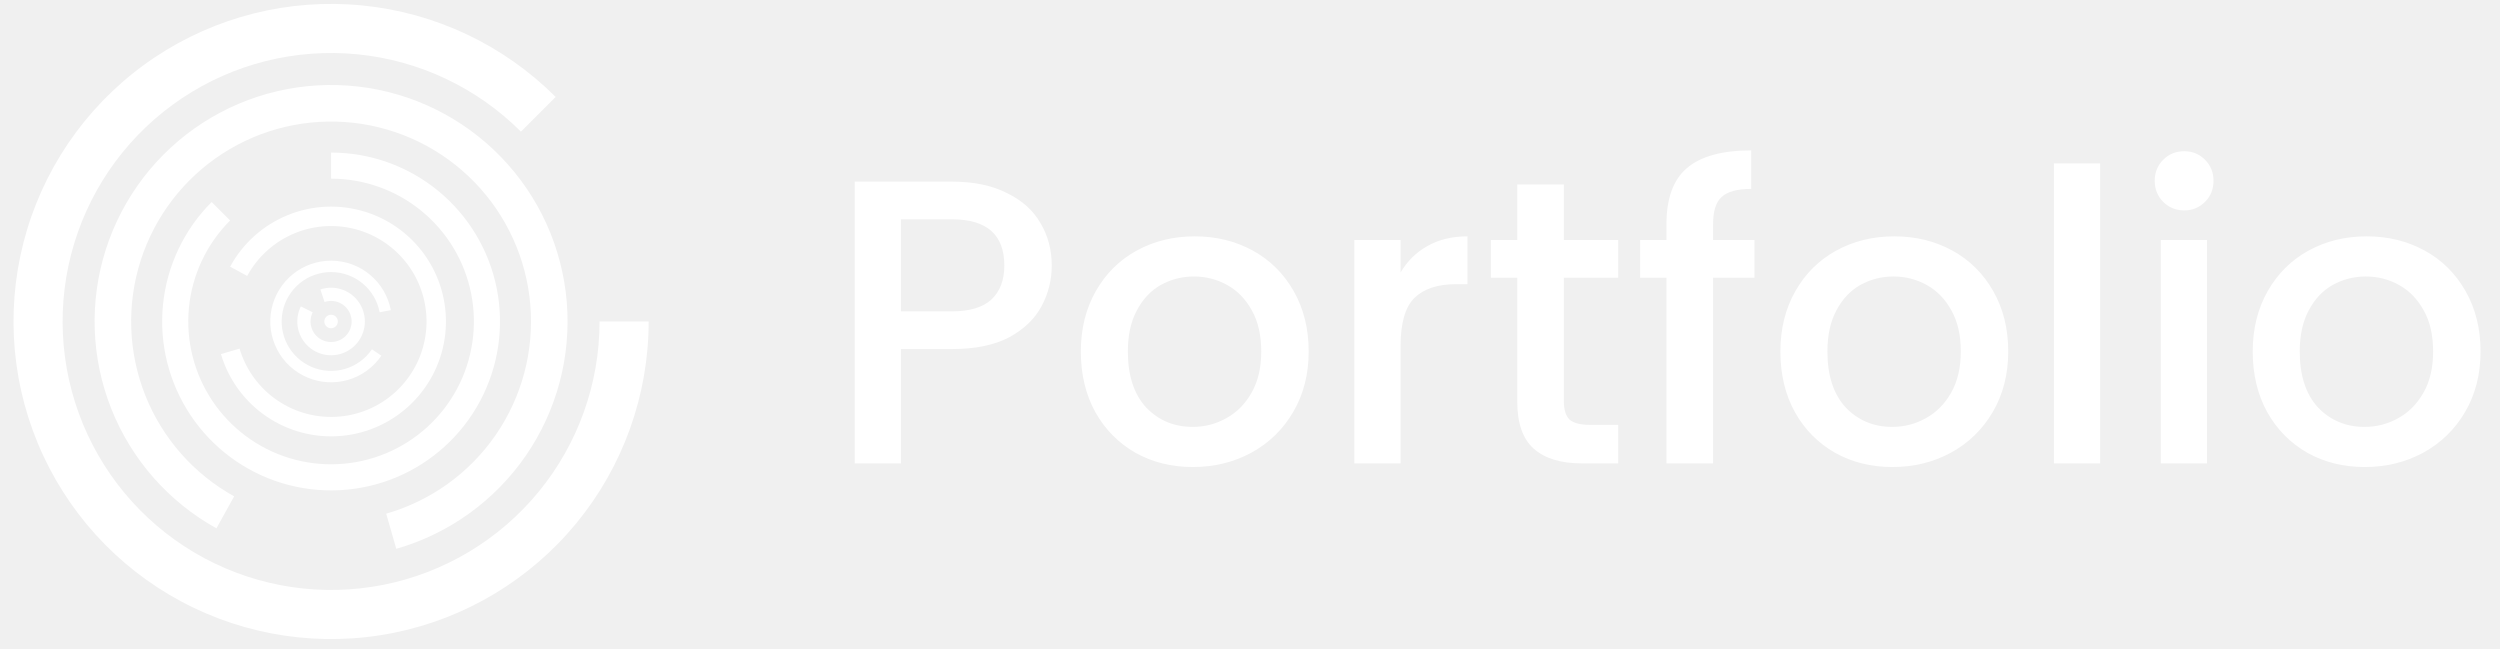
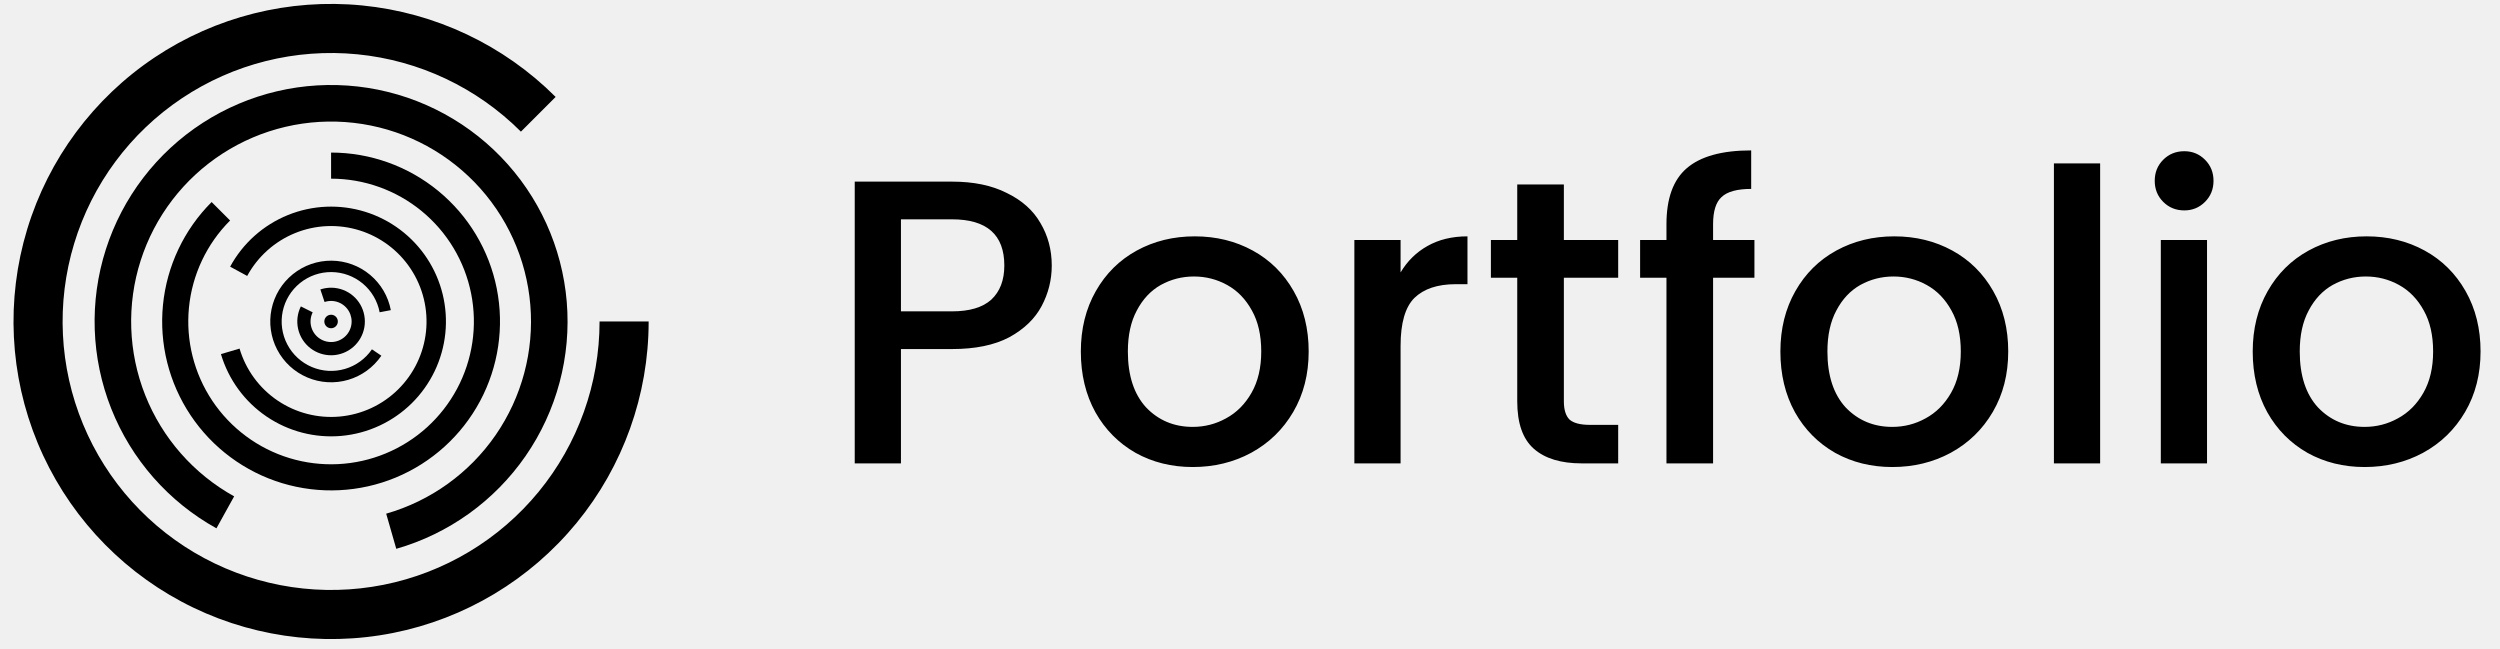
- <svg xmlns="http://www.w3.org/2000/svg" width="185" height="48" viewBox="0 0 185 48" fill="none">
+ <svg xmlns="http://www.w3.org/2000/svg" width="185" height="48" viewBox="0 0 185 48">
  <g id="logo">
-     <path d="M48 23.79C48 29.227 46.115 34.495 42.666 38.698C39.217 42.901 34.417 45.778 29.085 46.839C23.752 47.899 18.217 47.078 13.422 44.515C8.627 41.952 4.869 37.806 2.789 32.783C0.708 27.76 0.434 22.171 2.012 16.968C3.59 11.766 6.924 7.271 11.444 4.25C15.965 1.23 21.393 -0.13 26.803 0.403C32.214 0.936 37.273 3.329 41.117 7.173L38.548 9.742C35.298 6.491 31.022 4.469 26.447 4.018C21.873 3.568 17.284 4.717 13.462 7.271C9.64 9.824 6.822 13.624 5.488 18.023C4.154 22.421 4.386 27.146 6.145 31.393C7.904 35.64 11.081 39.145 15.134 41.312C19.188 43.478 23.868 44.173 28.376 43.276C32.884 42.379 36.942 39.947 39.858 36.394C42.774 32.841 44.368 28.387 44.368 23.79H48Z" fill="white" />
-     <path d="M16.016 39.096C12.475 37.133 9.724 34.003 8.232 30.239C6.74 26.476 6.599 22.311 7.833 18.455C9.067 14.599 11.601 11.29 15.001 9.092C18.401 6.895 22.458 5.944 26.481 6.402C30.504 6.861 34.243 8.7 37.062 11.606C39.881 14.512 41.605 18.306 41.94 22.341C42.275 26.376 41.201 30.402 38.901 33.733C36.6 37.065 33.216 39.496 29.324 40.612L28.578 38.012C31.868 37.068 34.73 35.013 36.675 32.197C38.62 29.38 39.528 25.976 39.244 22.565C38.961 19.154 37.503 15.946 35.12 13.489C32.737 11.032 29.576 9.477 26.175 9.09C22.774 8.703 19.344 9.506 16.469 11.364C13.594 13.222 11.453 16.02 10.409 19.279C9.366 22.539 9.485 26.06 10.746 29.242C12.008 32.424 14.334 35.071 17.327 36.73L16.016 39.096Z" fill="white" />
-     <path d="M24.5 11.29C27.392 11.29 30.194 12.293 32.43 14.127C34.665 15.962 36.196 18.515 36.76 21.351C37.324 24.188 36.887 27.132 35.524 29.683C34.161 32.233 31.955 34.232 29.284 35.339C26.612 36.445 23.639 36.591 20.871 35.752C18.104 34.912 15.713 33.139 14.107 30.735C12.5 28.33 11.777 25.443 12.06 22.565C12.344 19.687 13.616 16.996 15.661 14.951L17.027 16.317C15.299 18.046 14.223 20.321 13.983 22.754C13.743 25.187 14.355 27.628 15.713 29.661C17.072 31.694 19.093 33.193 21.432 33.903C23.772 34.613 26.285 34.489 28.544 33.553C30.803 32.618 32.667 30.928 33.82 28.772C34.973 26.616 35.342 24.126 34.865 21.728C34.388 19.33 33.094 17.172 31.204 15.621C29.314 14.07 26.945 13.222 24.5 13.222L24.5 11.29Z" fill="white" />
-     <path d="M17.03 19.734C17.968 18.006 19.477 16.657 21.299 15.916C23.12 15.175 25.143 15.089 27.021 15.672C28.899 16.256 30.517 17.472 31.598 19.114C32.68 20.756 33.159 22.723 32.953 24.679C32.748 26.634 31.871 28.458 30.471 29.84C29.071 31.221 27.236 32.075 25.278 32.255C23.32 32.434 21.36 31.93 19.732 30.827C18.104 29.723 16.909 28.09 16.35 26.204L17.727 25.796C18.192 27.363 19.185 28.721 20.537 29.637C21.89 30.554 23.519 30.974 25.146 30.824C26.774 30.675 28.299 29.965 29.462 28.817C30.625 27.669 31.354 26.154 31.525 24.529C31.696 22.903 31.298 21.269 30.399 19.904C29.5 18.54 28.155 17.529 26.595 17.044C25.034 16.56 23.354 16.631 21.84 17.247C20.326 17.862 19.072 18.983 18.292 20.42L17.03 19.734Z" fill="white" />
-     <path d="M28.22 26.323C27.634 27.183 26.767 27.814 25.769 28.108C24.77 28.401 23.7 28.339 22.742 27.932C21.783 27.526 20.996 26.799 20.513 25.877C20.03 24.954 19.882 23.893 20.094 22.874C20.306 21.854 20.865 20.94 21.676 20.287C22.486 19.633 23.498 19.281 24.539 19.29C25.58 19.299 26.586 19.669 27.385 20.337C28.184 21.004 28.727 21.928 28.921 22.951L28.093 23.108C27.936 22.276 27.494 21.526 26.845 20.983C26.195 20.441 25.378 20.14 24.532 20.133C23.686 20.125 22.863 20.412 22.204 20.943C21.546 21.474 21.091 22.217 20.919 23.045C20.747 23.874 20.867 24.736 21.259 25.486C21.652 26.236 22.292 26.826 23.071 27.157C23.85 27.488 24.719 27.538 25.531 27.299C26.343 27.061 27.047 26.548 27.523 25.849L28.22 26.323Z" fill="white" />
-     <path d="M23.707 21.419C24.255 21.236 24.85 21.248 25.391 21.454C25.931 21.66 26.384 22.047 26.671 22.549C26.957 23.052 27.061 23.638 26.965 24.208C26.868 24.778 26.577 25.297 26.14 25.677C25.704 26.056 25.149 26.273 24.571 26.289C23.993 26.305 23.427 26.121 22.97 25.767C22.512 25.413 22.192 24.911 22.063 24.347C21.934 23.783 22.005 23.192 22.263 22.674L23.139 23.112C22.983 23.426 22.939 23.786 23.018 24.129C23.096 24.472 23.291 24.777 23.569 24.992C23.847 25.207 24.192 25.32 24.543 25.31C24.895 25.3 25.232 25.168 25.497 24.937C25.763 24.707 25.94 24.391 25.999 24.044C26.058 23.697 25.994 23.341 25.82 23.036C25.645 22.73 25.37 22.495 25.042 22.369C24.713 22.244 24.351 22.237 24.018 22.348L23.707 21.419Z" fill="white" />
-     <circle cx="24.5" cy="23.79" r="0.5" transform="rotate(-180 24.5 23.79)" fill="white" />
-     <path d="M77.83 19.65C77.83 20.71 77.58 21.71 77.08 22.65C76.58 23.59 75.78 24.36 74.68 24.96C73.58 25.54 72.17 25.83 70.45 25.83H66.67V34.29H63.25V13.44H70.45C72.05 13.44 73.4 13.72 74.5 14.28C75.62 14.82 76.45 15.56 76.99 16.5C77.55 17.44 77.83 18.49 77.83 19.65ZM70.45 23.04C71.75 23.04 72.72 22.75 73.36 22.17C74 21.57 74.32 20.73 74.32 19.65C74.32 17.37 73.03 16.23 70.45 16.23H66.67V23.04H70.45ZM88.262 34.56C86.702 34.56 85.292 34.21 84.032 33.51C82.772 32.79 81.782 31.79 81.062 30.51C80.342 29.21 79.982 27.71 79.982 26.01C79.982 24.33 80.352 22.84 81.092 21.54C81.832 20.24 82.842 19.24 84.122 18.54C85.402 17.84 86.832 17.49 88.412 17.49C89.992 17.49 91.422 17.84 92.702 18.54C93.982 19.24 94.992 20.24 95.732 21.54C96.472 22.84 96.842 24.33 96.842 26.01C96.842 27.69 96.462 29.18 95.702 30.48C94.942 31.78 93.902 32.79 92.582 33.51C91.282 34.21 89.842 34.56 88.262 34.56ZM88.262 31.59C89.142 31.59 89.962 31.38 90.722 30.96C91.502 30.54 92.132 29.91 92.612 29.07C93.092 28.23 93.332 27.21 93.332 26.01C93.332 24.81 93.102 23.8 92.642 22.98C92.182 22.14 91.572 21.51 90.812 21.09C90.052 20.67 89.232 20.46 88.352 20.46C87.472 20.46 86.652 20.67 85.892 21.09C85.152 21.51 84.562 22.14 84.122 22.98C83.682 23.8 83.462 24.81 83.462 26.01C83.462 27.79 83.912 29.17 84.812 30.15C85.732 31.11 86.882 31.59 88.262 31.59ZM103.643 20.16C104.143 19.32 104.803 18.67 105.623 18.21C106.463 17.73 107.453 17.49 108.593 17.49V21.03H107.723C106.383 21.03 105.363 21.37 104.663 22.05C103.983 22.73 103.643 23.91 103.643 25.59V34.29H100.223V17.76H103.643V20.16ZM115.726 20.55V29.7C115.726 30.32 115.866 30.77 116.146 31.05C116.446 31.31 116.946 31.44 117.646 31.44H119.746V34.29H117.046C115.506 34.29 114.326 33.93 113.506 33.21C112.686 32.49 112.276 31.32 112.276 29.7V20.55H110.326V17.76H112.276V13.65H115.726V17.76H119.746V20.55H115.726ZM129.828 20.55H126.768V34.29H123.318V20.55H121.368V17.76H123.318V16.59C123.318 14.69 123.818 13.31 124.818 12.45C125.838 11.57 127.428 11.13 129.588 11.13V13.98C128.548 13.98 127.818 14.18 127.398 14.58C126.978 14.96 126.768 15.63 126.768 16.59V17.76H129.828V20.55ZM140.029 34.56C138.469 34.56 137.059 34.21 135.799 33.51C134.539 32.79 133.549 31.79 132.829 30.51C132.109 29.21 131.749 27.71 131.749 26.01C131.749 24.33 132.119 22.84 132.859 21.54C133.599 20.24 134.609 19.24 135.889 18.54C137.169 17.84 138.599 17.49 140.179 17.49C141.759 17.49 143.189 17.84 144.469 18.54C145.749 19.24 146.759 20.24 147.499 21.54C148.239 22.84 148.609 24.33 148.609 26.01C148.609 27.69 148.229 29.18 147.469 30.48C146.709 31.78 145.669 32.79 144.349 33.51C143.049 34.21 141.609 34.56 140.029 34.56ZM140.029 31.59C140.909 31.59 141.729 31.38 142.489 30.96C143.269 30.54 143.899 29.91 144.379 29.07C144.859 28.23 145.099 27.21 145.099 26.01C145.099 24.81 144.869 23.8 144.409 22.98C143.949 22.14 143.339 21.51 142.579 21.09C141.819 20.67 140.999 20.46 140.119 20.46C139.239 20.46 138.419 20.67 137.659 21.09C136.919 21.51 136.329 22.14 135.889 22.98C135.449 23.8 135.229 24.81 135.229 26.01C135.229 27.79 135.679 29.17 136.579 30.15C137.499 31.11 138.649 31.59 140.029 31.59ZM155.41 12.09V34.29H151.99V12.09H155.41ZM161.64 15.57C161.02 15.57 160.5 15.36 160.08 14.94C159.66 14.52 159.45 14 159.45 13.38C159.45 12.76 159.66 12.24 160.08 11.82C160.5 11.4 161.02 11.19 161.64 11.19C162.24 11.19 162.75 11.4 163.17 11.82C163.59 12.24 163.8 12.76 163.8 13.38C163.8 14 163.59 14.52 163.17 14.94C162.75 15.36 162.24 15.57 161.64 15.57ZM163.32 17.76V34.29H159.9V17.76H163.32ZM174.981 34.56C173.421 34.56 172.011 34.21 170.751 33.51C169.491 32.79 168.501 31.79 167.781 30.51C167.061 29.21 166.701 27.71 166.701 26.01C166.701 24.33 167.071 22.84 167.811 21.54C168.551 20.24 169.561 19.24 170.841 18.54C172.121 17.84 173.551 17.49 175.131 17.49C176.711 17.49 178.141 17.84 179.421 18.54C180.701 19.24 181.711 20.24 182.451 21.54C183.191 22.84 183.561 24.33 183.561 26.01C183.561 27.69 183.181 29.18 182.421 30.48C181.661 31.78 180.621 32.79 179.301 33.51C178.001 34.21 176.561 34.56 174.981 34.56ZM174.981 31.59C175.861 31.59 176.681 31.38 177.441 30.96C178.221 30.54 178.851 29.91 179.331 29.07C179.811 28.23 180.051 27.21 180.051 26.01C180.051 24.81 179.821 23.8 179.361 22.98C178.901 22.14 178.291 21.51 177.531 21.09C176.771 20.67 175.951 20.46 175.071 20.46C174.191 20.46 173.371 20.67 172.611 21.09C171.871 21.51 171.281 22.14 170.841 22.98C170.401 23.8 170.181 24.81 170.181 26.01C170.181 27.79 170.631 29.17 171.531 30.15C172.451 31.11 173.601 31.59 174.981 31.59Z" fill="white" />
+     <path d="M48 23.79C48 29.227 46.115 34.495 42.666 38.698C39.217 42.901 34.417 45.778 29.085 46.839C23.752 47.899 18.217 47.078 13.422 44.515C8.627 41.952 4.869 37.806 2.789 32.783C0.708 27.76 0.434 22.171 2.012 16.968C3.59 11.766 6.924 7.271 11.444 4.25C15.965 1.23 21.393 -0.13 26.803 0.403C32.214 0.936 37.273 3.329 41.117 7.173L38.548 9.742C35.298 6.491 31.022 4.469 26.447 4.018C21.873 3.568 17.284 4.717 13.462 7.271C9.64 9.824 6.822 13.624 5.488 18.023C4.154 22.421 4.386 27.146 6.145 31.393C7.904 35.64 11.081 39.145 15.134 41.312C19.188 43.478 23.868 44.173 28.376 43.276C32.884 42.379 36.942 39.947 39.858 36.394C42.774 32.841 44.368 28.387 44.368 23.79H48Z" />
+     <path d="M16.016 39.096C12.475 37.133 9.724 34.003 8.232 30.239C6.74 26.476 6.599 22.311 7.833 18.455C9.067 14.599 11.601 11.29 15.001 9.092C18.401 6.895 22.458 5.944 26.481 6.402C30.504 6.861 34.243 8.7 37.062 11.606C39.881 14.512 41.605 18.306 41.94 22.341C42.275 26.376 41.201 30.402 38.901 33.733C36.6 37.065 33.216 39.496 29.324 40.612L28.578 38.012C31.868 37.068 34.73 35.013 36.675 32.197C38.62 29.38 39.528 25.976 39.244 22.565C38.961 19.154 37.503 15.946 35.12 13.489C32.737 11.032 29.576 9.477 26.175 9.09C22.774 8.703 19.344 9.506 16.469 11.364C13.594 13.222 11.453 16.02 10.409 19.279C9.366 22.539 9.485 26.06 10.746 29.242C12.008 32.424 14.334 35.071 17.327 36.73L16.016 39.096Z" />
+     <path d="M24.5 11.29C27.392 11.29 30.194 12.293 32.43 14.127C34.665 15.962 36.196 18.515 36.76 21.351C37.324 24.188 36.887 27.132 35.524 29.683C34.161 32.233 31.955 34.232 29.284 35.339C26.612 36.445 23.639 36.591 20.871 35.752C18.104 34.912 15.713 33.139 14.107 30.735C12.5 28.33 11.777 25.443 12.06 22.565C12.344 19.687 13.616 16.996 15.661 14.951L17.027 16.317C15.299 18.046 14.223 20.321 13.983 22.754C13.743 25.187 14.355 27.628 15.713 29.661C17.072 31.694 19.093 33.193 21.432 33.903C23.772 34.613 26.285 34.489 28.544 33.553C30.803 32.618 32.667 30.928 33.82 28.772C34.973 26.616 35.342 24.126 34.865 21.728C34.388 19.33 33.094 17.172 31.204 15.621C29.314 14.07 26.945 13.222 24.5 13.222L24.5 11.29Z" />
+     <path d="M17.03 19.734C17.968 18.006 19.477 16.657 21.299 15.916C23.12 15.175 25.143 15.089 27.021 15.672C28.899 16.256 30.517 17.472 31.598 19.114C32.68 20.756 33.159 22.723 32.953 24.679C32.748 26.634 31.871 28.458 30.471 29.84C29.071 31.221 27.236 32.075 25.278 32.255C23.32 32.434 21.36 31.93 19.732 30.827C18.104 29.723 16.909 28.09 16.35 26.204L17.727 25.796C18.192 27.363 19.185 28.721 20.537 29.637C21.89 30.554 23.519 30.974 25.146 30.824C26.774 30.675 28.299 29.965 29.462 28.817C30.625 27.669 31.354 26.154 31.525 24.529C31.696 22.903 31.298 21.269 30.399 19.904C29.5 18.54 28.155 17.529 26.595 17.044C25.034 16.56 23.354 16.631 21.84 17.247C20.326 17.862 19.072 18.983 18.292 20.42L17.03 19.734Z" />
+     <path d="M28.22 26.323C27.634 27.183 26.767 27.814 25.769 28.108C24.77 28.401 23.7 28.339 22.742 27.932C21.783 27.526 20.996 26.799 20.513 25.877C20.03 24.954 19.882 23.893 20.094 22.874C20.306 21.854 20.865 20.94 21.676 20.287C22.486 19.633 23.498 19.281 24.539 19.29C25.58 19.299 26.586 19.669 27.385 20.337C28.184 21.004 28.727 21.928 28.921 22.951L28.093 23.108C27.936 22.276 27.494 21.526 26.845 20.983C26.195 20.441 25.378 20.14 24.532 20.133C23.686 20.125 22.863 20.412 22.204 20.943C21.546 21.474 21.091 22.217 20.919 23.045C20.747 23.874 20.867 24.736 21.259 25.486C21.652 26.236 22.292 26.826 23.071 27.157C23.85 27.488 24.719 27.538 25.531 27.299C26.343 27.061 27.047 26.548 27.523 25.849L28.22 26.323Z" />
+     <path d="M23.707 21.419C24.255 21.236 24.85 21.248 25.391 21.454C25.931 21.66 26.384 22.047 26.671 22.549C26.957 23.052 27.061 23.638 26.965 24.208C26.868 24.778 26.577 25.297 26.14 25.677C25.704 26.056 25.149 26.273 24.571 26.289C23.993 26.305 23.427 26.121 22.97 25.767C22.512 25.413 22.192 24.911 22.063 24.347C21.934 23.783 22.005 23.192 22.263 22.674L23.139 23.112C22.983 23.426 22.939 23.786 23.018 24.129C23.096 24.472 23.291 24.777 23.569 24.992C23.847 25.207 24.192 25.32 24.543 25.31C24.895 25.3 25.232 25.168 25.497 24.937C25.763 24.707 25.94 24.391 25.999 24.044C26.058 23.697 25.994 23.341 25.82 23.036C25.645 22.73 25.37 22.495 25.042 22.369C24.713 22.244 24.351 22.237 24.018 22.348L23.707 21.419Z" />
+     <circle cx="24.5" cy="23.79" r="0.5" transform="rotate(-180 24.5 23.79)" />
+     <path d="M77.83 19.65C77.83 20.71 77.58 21.71 77.08 22.65C76.58 23.59 75.78 24.36 74.68 24.96C73.58 25.54 72.17 25.83 70.45 25.83H66.67V34.29H63.25V13.44H70.45C72.05 13.44 73.4 13.72 74.5 14.28C75.62 14.82 76.45 15.56 76.99 16.5C77.55 17.44 77.83 18.49 77.83 19.65ZM70.45 23.04C71.75 23.04 72.72 22.75 73.36 22.17C74 21.57 74.32 20.73 74.32 19.65C74.32 17.37 73.03 16.23 70.45 16.23H66.67V23.04H70.45ZM88.262 34.56C86.702 34.56 85.292 34.21 84.032 33.51C82.772 32.79 81.782 31.79 81.062 30.51C80.342 29.21 79.982 27.71 79.982 26.01C79.982 24.33 80.352 22.84 81.092 21.54C81.832 20.24 82.842 19.24 84.122 18.54C85.402 17.84 86.832 17.49 88.412 17.49C89.992 17.49 91.422 17.84 92.702 18.54C93.982 19.24 94.992 20.24 95.732 21.54C96.472 22.84 96.842 24.33 96.842 26.01C96.842 27.69 96.462 29.18 95.702 30.48C94.942 31.78 93.902 32.79 92.582 33.51C91.282 34.21 89.842 34.56 88.262 34.56ZM88.262 31.59C89.142 31.59 89.962 31.38 90.722 30.96C91.502 30.54 92.132 29.91 92.612 29.07C93.092 28.23 93.332 27.21 93.332 26.01C93.332 24.81 93.102 23.8 92.642 22.98C92.182 22.14 91.572 21.51 90.812 21.09C90.052 20.67 89.232 20.46 88.352 20.46C87.472 20.46 86.652 20.67 85.892 21.09C85.152 21.51 84.562 22.14 84.122 22.98C83.682 23.8 83.462 24.81 83.462 26.01C83.462 27.79 83.912 29.17 84.812 30.15C85.732 31.11 86.882 31.59 88.262 31.59ZM103.643 20.16C104.143 19.32 104.803 18.67 105.623 18.21C106.463 17.73 107.453 17.49 108.593 17.49V21.03H107.723C106.383 21.03 105.363 21.37 104.663 22.05C103.983 22.73 103.643 23.91 103.643 25.59V34.29H100.223V17.76H103.643V20.16ZM115.726 20.55V29.7C115.726 30.32 115.866 30.77 116.146 31.05C116.446 31.31 116.946 31.44 117.646 31.44H119.746V34.29H117.046C115.506 34.29 114.326 33.93 113.506 33.21C112.686 32.49 112.276 31.32 112.276 29.7V20.55H110.326V17.76H112.276V13.65H115.726V17.76H119.746V20.55H115.726ZM129.828 20.55H126.768V34.29H123.318V20.55H121.368V17.76H123.318V16.59C123.318 14.69 123.818 13.31 124.818 12.45C125.838 11.57 127.428 11.13 129.588 11.13V13.98C128.548 13.98 127.818 14.18 127.398 14.58C126.978 14.96 126.768 15.63 126.768 16.59V17.76H129.828V20.55ZM140.029 34.56C138.469 34.56 137.059 34.21 135.799 33.51C134.539 32.79 133.549 31.79 132.829 30.51C132.109 29.21 131.749 27.71 131.749 26.01C131.749 24.33 132.119 22.84 132.859 21.54C133.599 20.24 134.609 19.24 135.889 18.54C137.169 17.84 138.599 17.49 140.179 17.49C141.759 17.49 143.189 17.84 144.469 18.54C145.749 19.24 146.759 20.24 147.499 21.54C148.239 22.84 148.609 24.33 148.609 26.01C148.609 27.69 148.229 29.18 147.469 30.48C146.709 31.78 145.669 32.79 144.349 33.51C143.049 34.21 141.609 34.56 140.029 34.56ZM140.029 31.59C140.909 31.59 141.729 31.38 142.489 30.96C143.269 30.54 143.899 29.91 144.379 29.07C144.859 28.23 145.099 27.21 145.099 26.01C145.099 24.81 144.869 23.8 144.409 22.98C143.949 22.14 143.339 21.51 142.579 21.09C141.819 20.67 140.999 20.46 140.119 20.46C139.239 20.46 138.419 20.67 137.659 21.09C136.919 21.51 136.329 22.14 135.889 22.98C135.449 23.8 135.229 24.81 135.229 26.01C135.229 27.79 135.679 29.17 136.579 30.15C137.499 31.11 138.649 31.59 140.029 31.59ZM155.41 12.09V34.29H151.99V12.09H155.41ZM161.64 15.57C161.02 15.57 160.5 15.36 160.08 14.94C159.66 14.52 159.45 14 159.45 13.38C159.45 12.76 159.66 12.24 160.08 11.82C160.5 11.4 161.02 11.19 161.64 11.19C162.24 11.19 162.75 11.4 163.17 11.82C163.59 12.24 163.8 12.76 163.8 13.38C163.8 14 163.59 14.52 163.17 14.94C162.75 15.36 162.24 15.57 161.64 15.57ZM163.32 17.76V34.29H159.9V17.76H163.32ZM174.981 34.56C173.421 34.56 172.011 34.21 170.751 33.51C169.491 32.79 168.501 31.79 167.781 30.51C167.061 29.21 166.701 27.71 166.701 26.01C166.701 24.33 167.071 22.84 167.811 21.54C168.551 20.24 169.561 19.24 170.841 18.54C172.121 17.84 173.551 17.49 175.131 17.49C176.711 17.49 178.141 17.84 179.421 18.54C180.701 19.24 181.711 20.24 182.451 21.54C183.191 22.84 183.561 24.33 183.561 26.01C183.561 27.69 183.181 29.18 182.421 30.48C181.661 31.78 180.621 32.79 179.301 33.51C178.001 34.21 176.561 34.56 174.981 34.56ZM174.981 31.59C175.861 31.59 176.681 31.38 177.441 30.96C178.221 30.54 178.851 29.91 179.331 29.07C179.811 28.23 180.051 27.21 180.051 26.01C180.051 24.81 179.821 23.8 179.361 22.98C178.901 22.14 178.291 21.51 177.531 21.09C176.771 20.67 175.951 20.46 175.071 20.46C174.191 20.46 173.371 20.67 172.611 21.09C171.871 21.51 171.281 22.14 170.841 22.98C170.401 23.8 170.181 24.81 170.181 26.01C170.181 27.79 170.631 29.17 171.531 30.15C172.451 31.11 173.601 31.59 174.981 31.59Z" />
  </g>
</svg>
